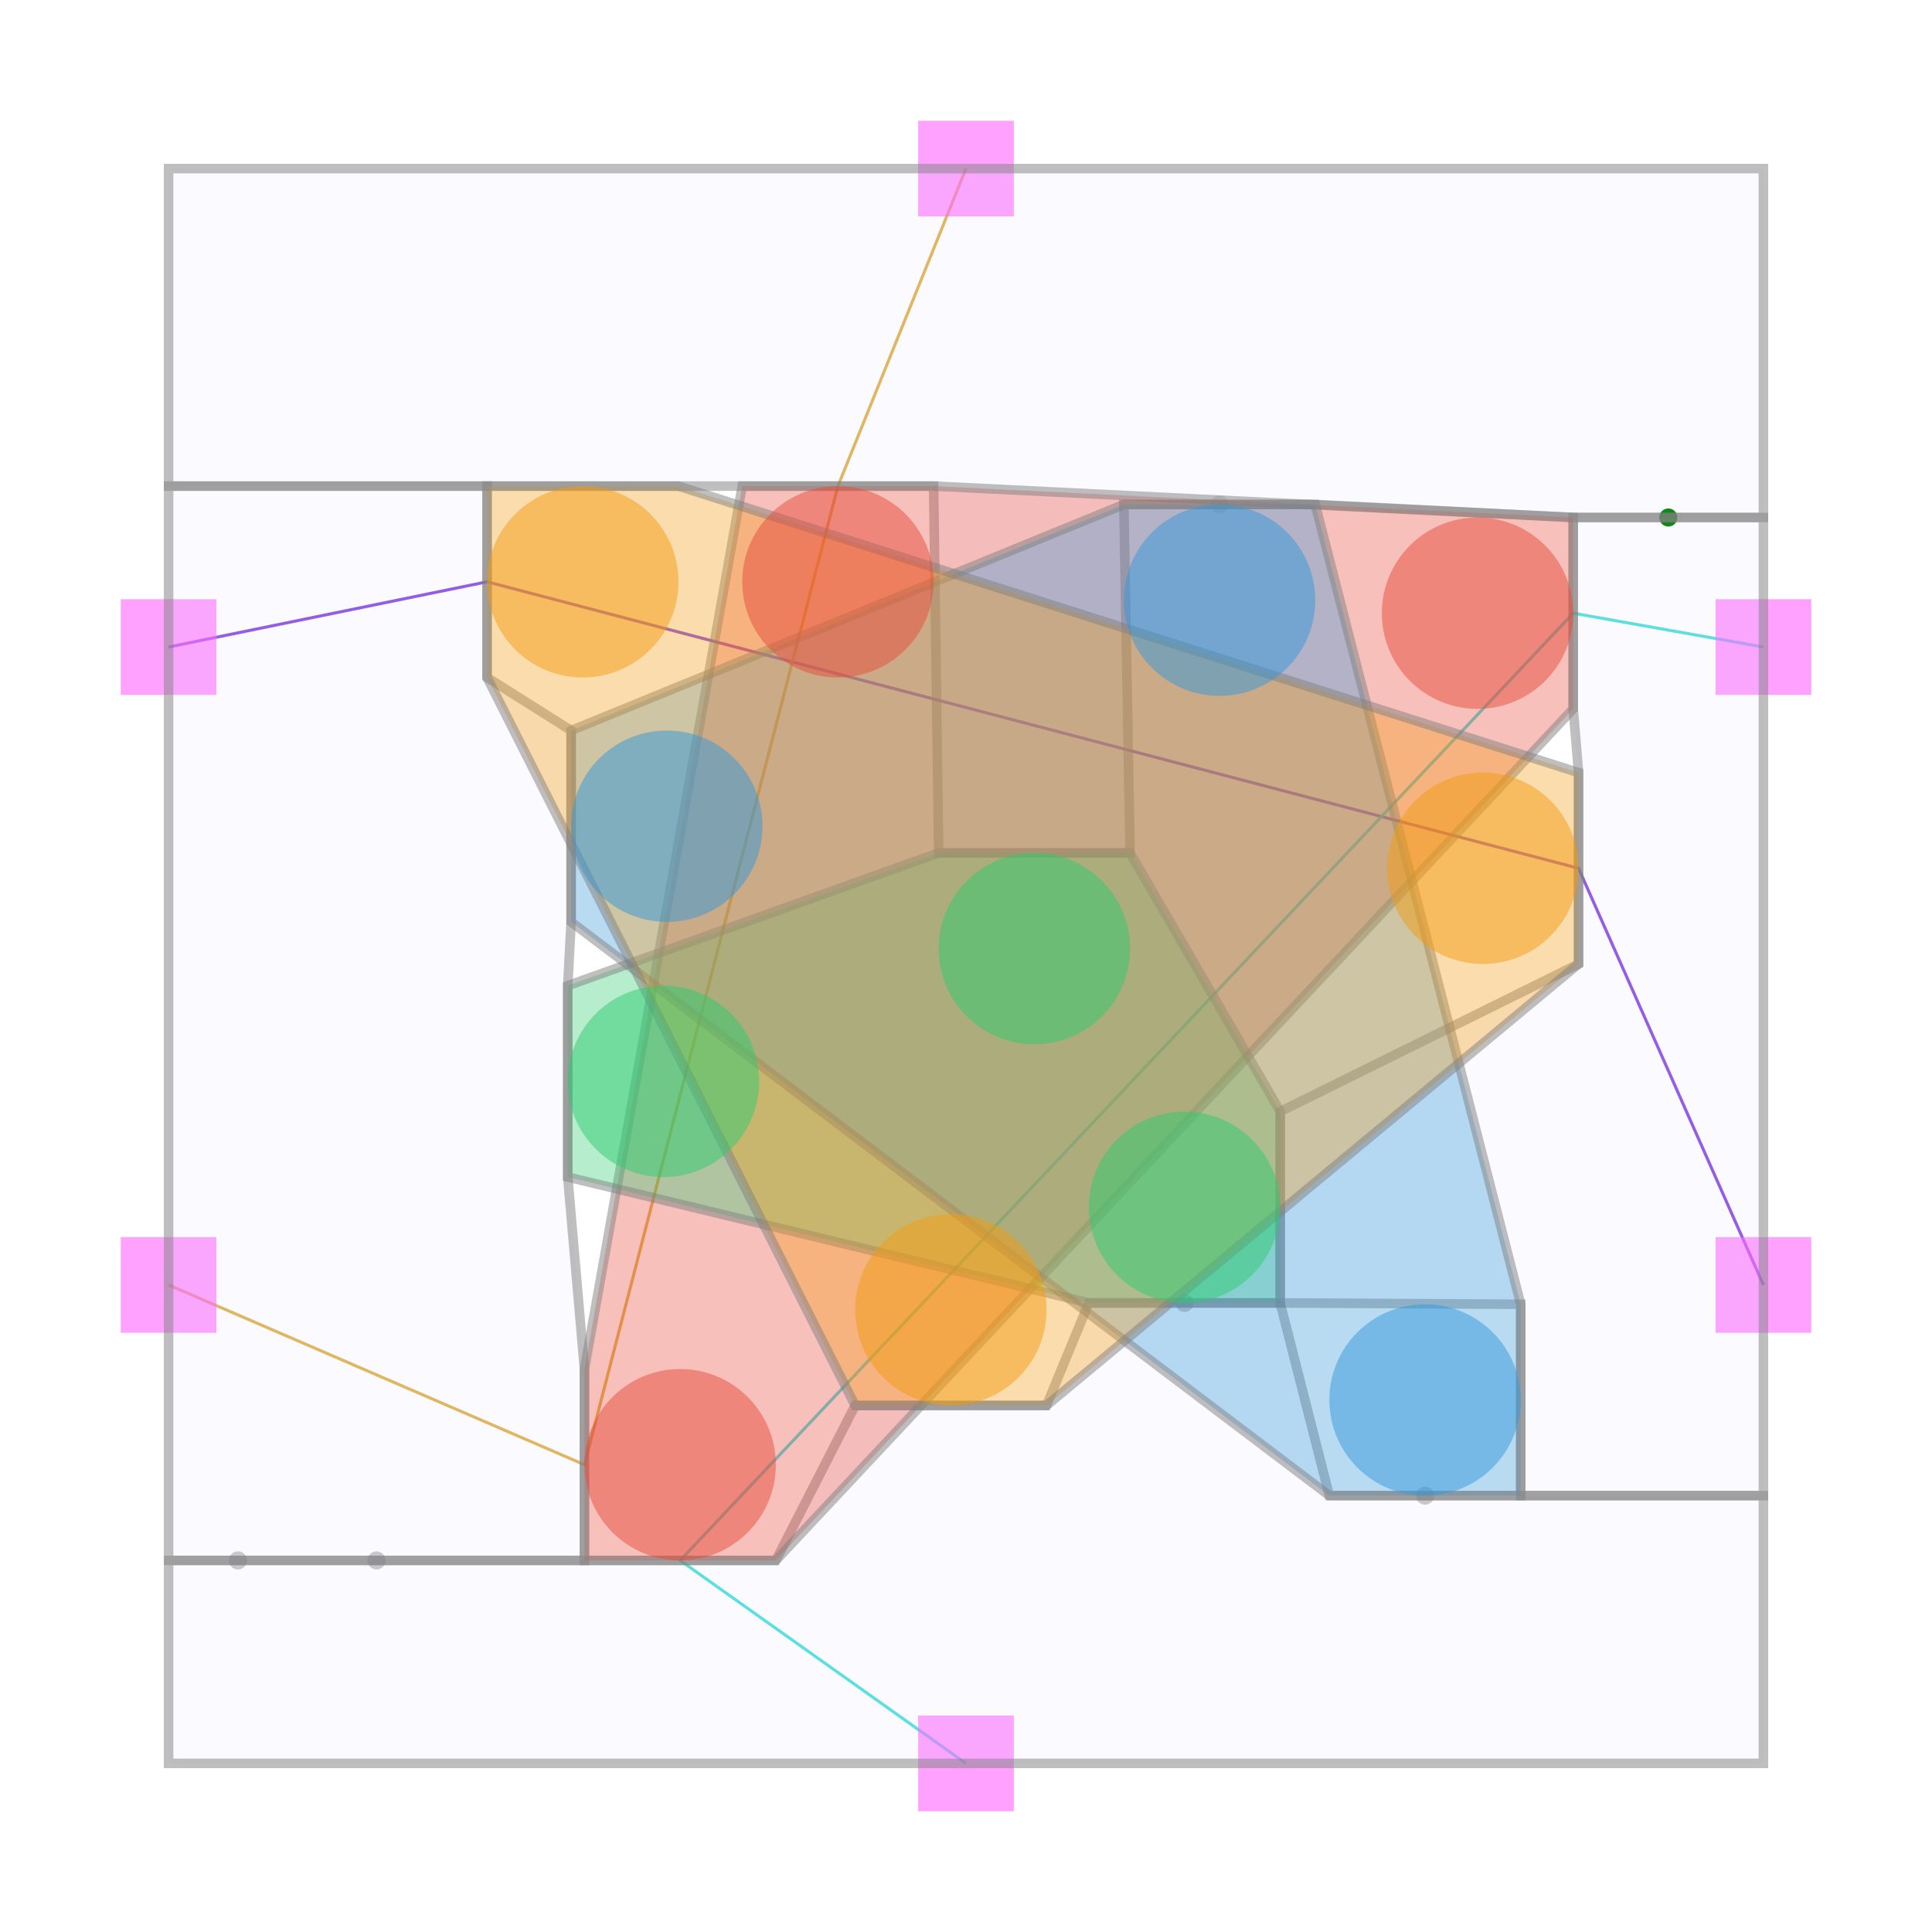
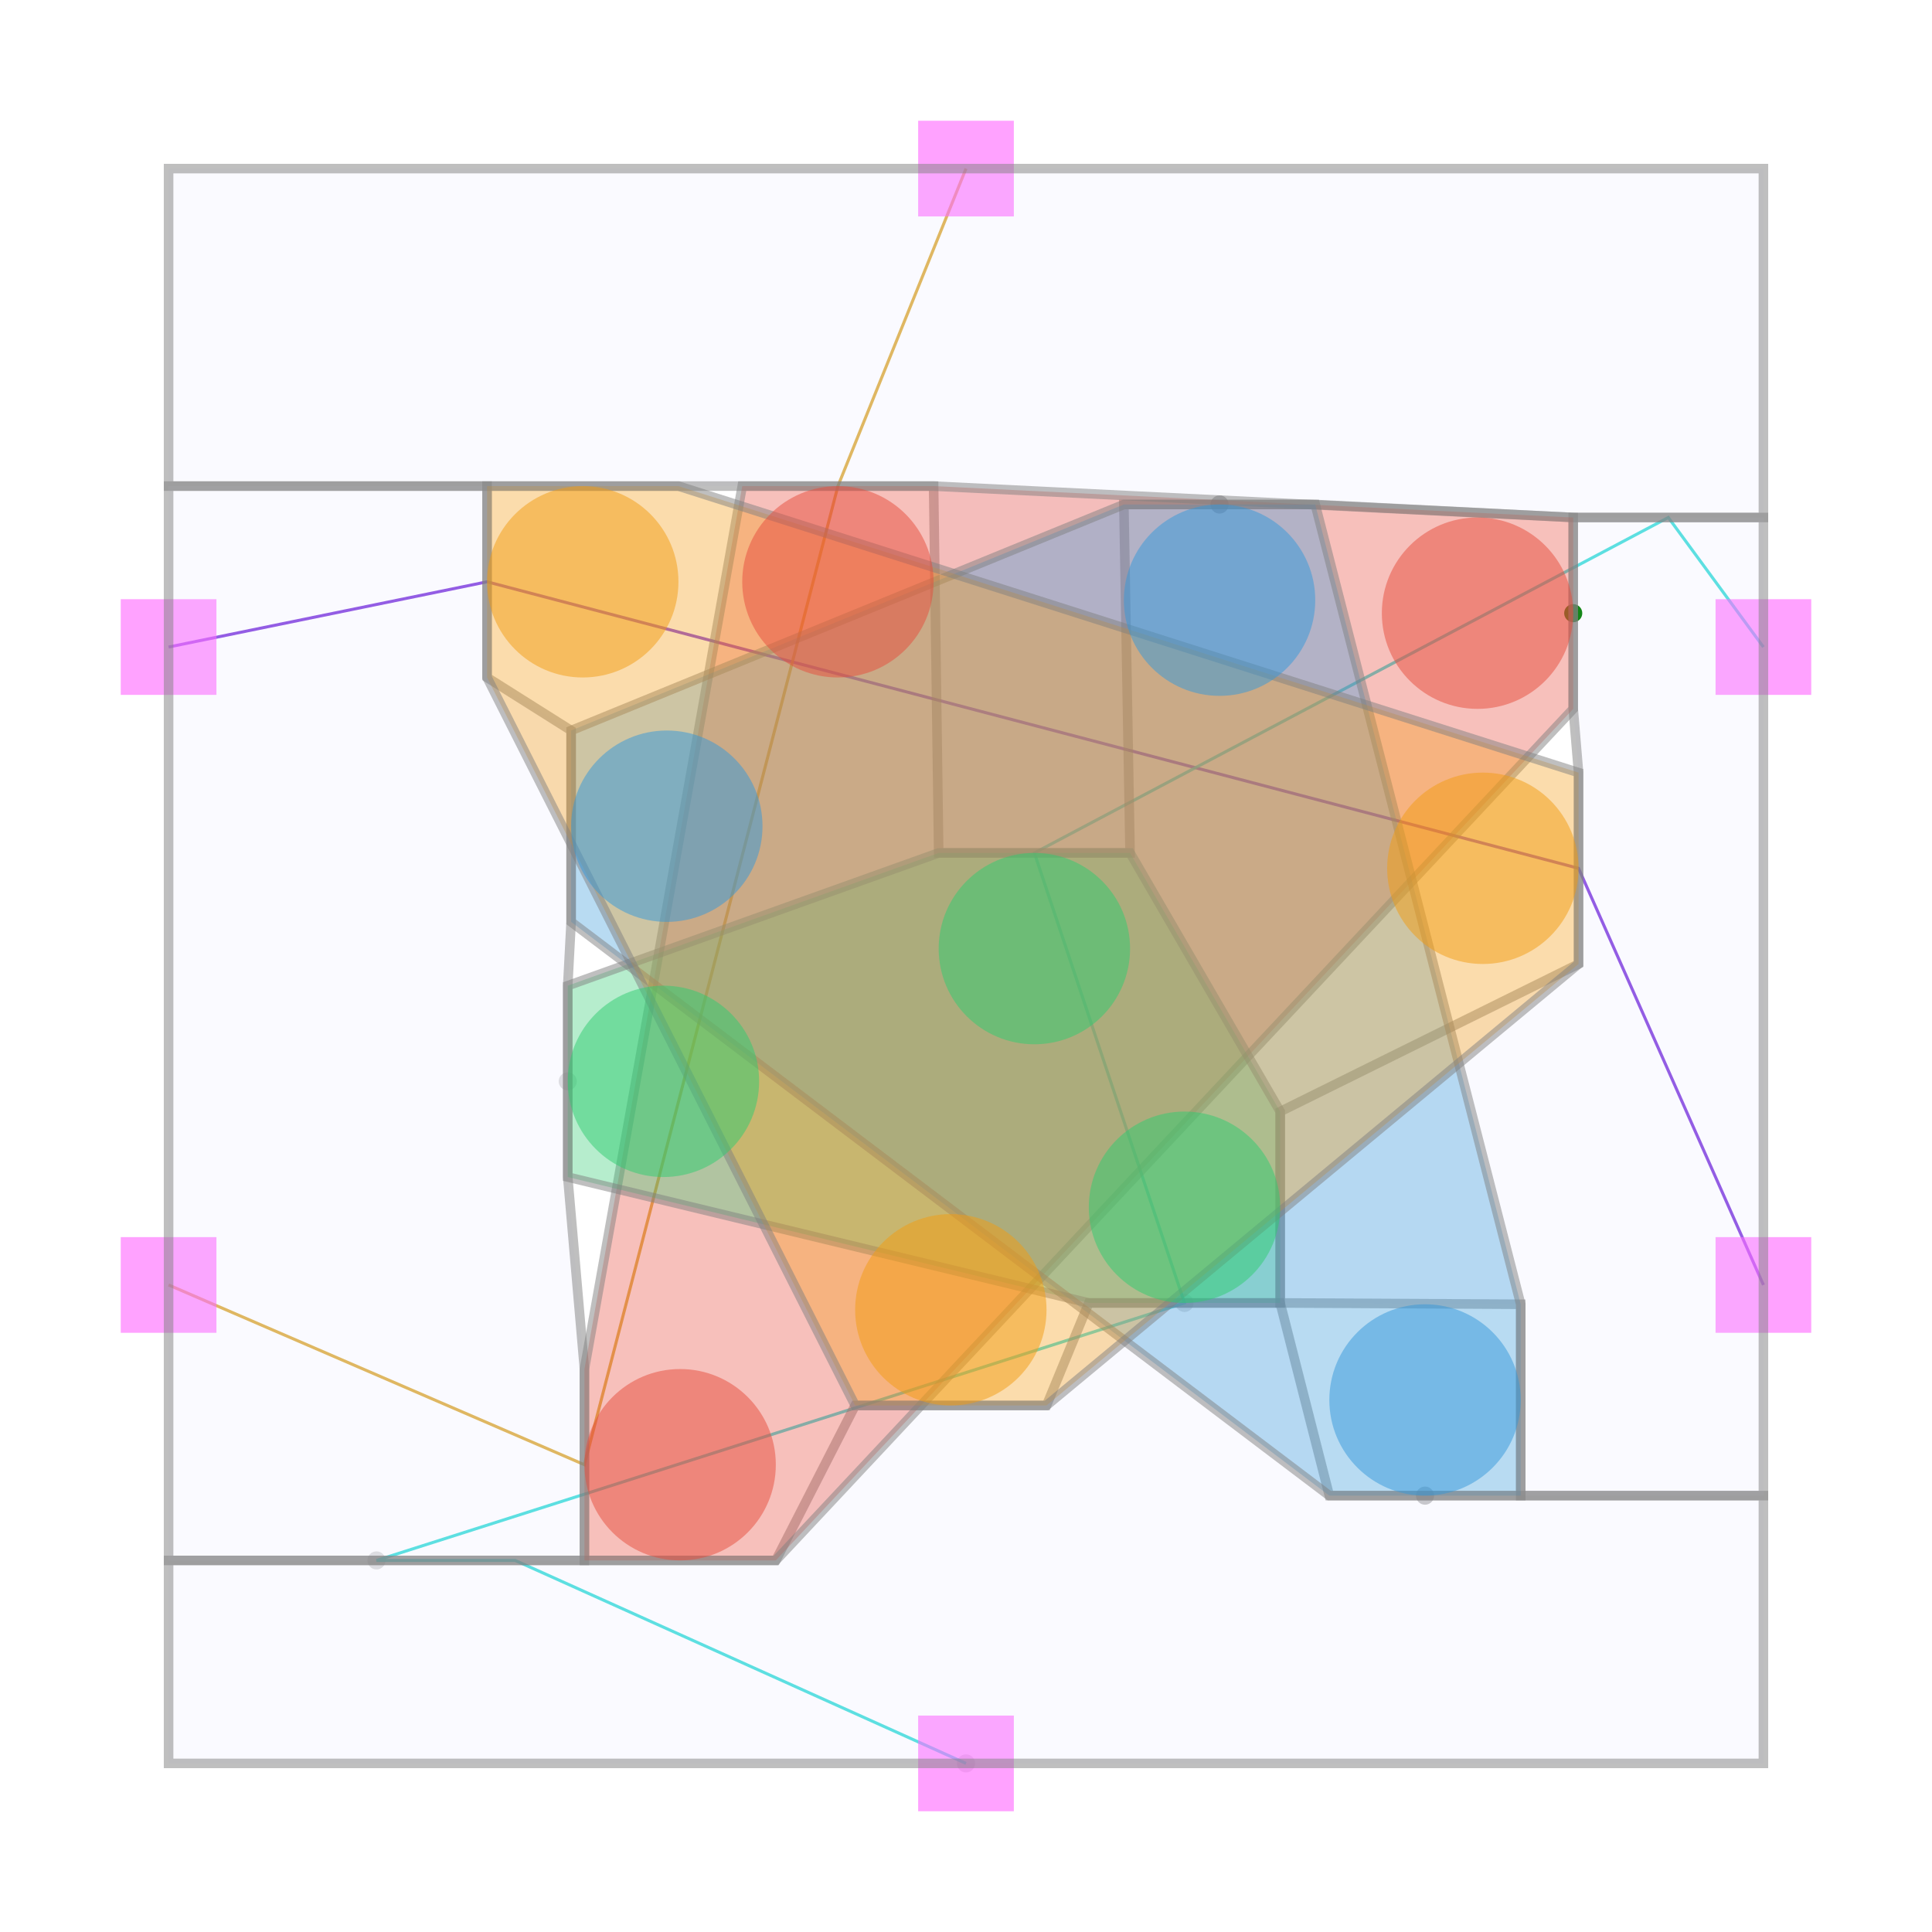
<svg xmlns="http://www.w3.org/2000/svg" width="640" height="640" viewBox="0 0 640 640">
  <rect width="100%" height="100%" fill="white" />
  <g>
-     <circle data-type="point" data-label="via:T-R g: 0.03 h: 1.00 f: 0.59" data-x="2.201872" data-y="1.40614" cx="552.651" cy="171.427" r="3" fill="green" />
+     <circle data-type="point" data-label="via:Net6-R g: 0.03 h: 1.00 f: 0.59" data-x="1.903744" data-y="1.10614" cx="521.15" cy="203.125" r="3" fill="green" />
  </g>
  <g>
    <circle data-type="point" data-label="via:B-L_1 g: 0.00 h: 2.00 f: 1.10" data-x="-1.848128" data-y="-1.863588" cx="124.726" cy="516.907" r="3" fill="rgba(128, 128, 128, 0.25)" />
  </g>
  <g>
-     <circle data-type="point" data-label="via:B-L_0 g: 0.00 h: 2.00 f: 1.10" data-x="-2.2827093333333335" data-y="-1.863588" cx="78.808" cy="516.907" r="3" fill="rgba(128, 128, 128, 0.25)" />
-   </g>
-   <g>
    <circle data-type="point" data-label="via:Net5-B g: 0.00 h: 2.00 f: 1.10" data-x="0.685036" data-y="-1.056377" cx="392.381" cy="431.617" r="3" fill="rgba(128, 128, 128, 0.25)" />
  </g>
  <g>
-     <circle data-type="point" data-label="via:B-L_0 g: 0.00 h: 2.00 f: 1.10" data-x="-2.2827093333333335" data-y="-1.863588" cx="78.808" cy="516.907" r="3" fill="rgba(128, 128, 128, 0.25)" />
-   </g>
-   <g>
-     <circle data-type="point" data-label="via:B-L_1 g: 0.00 h: 2.00 f: 1.10" data-x="-1.848128" data-y="-1.863588" cx="124.726" cy="516.907" r="3" fill="rgba(128, 128, 128, 0.25)" />
+     <circle data-type="point" data-label="via:Net7-T g: 0.00 h: 2.00 f: 1.10" data-x="0.794933" data-y="1.446947" cx="403.993" cy="167.115" r="3" fill="rgba(128, 128, 128, 0.25)" />
  </g>
  <g>
    <circle data-type="point" data-label="via:Net7-B g: 0.00 h: 2.00 f: 1.10" data-x="1.439126" data-y="-1.660522" cx="472.059" cy="495.451" r="3" fill="rgba(128, 128, 128, 0.25)" />
  </g>
  <g>
-     <circle data-type="point" data-label="via:Net7-T g: 0.03 h: 2.00 f: 1.14" data-x="0.794933" data-y="1.446947" cx="403.993" cy="167.115" r="3" fill="rgba(128, 128, 128, 0.25)" />
+     <circle data-type="point" data-label="via:Net7-B g: 0.00 h: 2.00 f: 1.10" data-x="1.439126" data-y="-1.660522" cx="472.059" cy="495.451" r="3" fill="rgba(128, 128, 128, 0.25)" />
  </g>
  <g>
-     <circle data-type="point" data-label="via:Net5-B g: 0.03 h: 2.00 f: 1.14" data-x="0.685036" data-y="-1.056377" cx="392.381" cy="431.617" r="3" fill="rgba(128, 128, 128, 0.25)" />
+     <circle data-type="point" data-label="via:Net7-T g: 0.00 h: 2.00 f: 1.10" data-x="0.794933" data-y="1.446947" cx="403.993" cy="167.115" r="3" fill="rgba(128, 128, 128, 0.25)" />
  </g>
  <g>
-     <circle data-type="point" data-label="via:Net7-B g: 0.03 h: 2.00 f: 1.14" data-x="1.439126" data-y="-1.660522" cx="472.059" cy="495.451" r="3" fill="rgba(128, 128, 128, 0.25)" />
+     <circle data-type="point" data-label="via:Net5-L g: 0.00 h: 2.00 f: 1.10" data-x="-1.248605" data-y="-0.361654" cx="188.072" cy="358.212" r="3" fill="rgba(128, 128, 128, 0.25)" />
+   </g>
+   <g>
+     <circle data-type="point" data-label="via:Net7-T g: 0.00 h: 2.00 f: 1.10" data-x="0.794933" data-y="1.446947" cx="403.993" cy="167.115" r="3" fill="rgba(128, 128, 128, 0.25)" />
+   </g>
+   <g>
+     <circle data-type="point" data-label="conn:C:start-port g: 0.03 h: 2.00 f: 1.14" data-x="0" data-y="-2.5" cx="320" cy="584.151" r="3" fill="rgba(128, 128, 128, 0.25)" />
  </g>
  <g>
    <polyline data-points="-2.5,1 -1.5015420000000002,1.204572 1.9204350000000001,0.306312 2.5,-0.9999999999999998" data-type="line" data-label="" points="55.849,214.34 161.347,192.724 522.914,287.635 584.151,425.66" fill="none" stroke="hsla(265, 70%, 50%, 0.8)" stroke-width="1px" />
  </g>
  <g>
    <polyline data-points="0,2.5 -0.401539,1.504572 -1.196256,-1.563588 -2.5,-1" data-type="line" data-label="" points="320,55.849 277.573,161.026 193.603,485.209 55.849,425.66" fill="none" stroke="hsla(42, 70%, 50%, 0.8)" stroke-width="1px" />
  </g>
  <g>
-     <polyline data-points="0,-2.5 -0.896256,-1.863588 1.903744,1.10614 2.5,0.9999999999999999" data-type="line" data-label="" points="320,584.151 225.301,516.907 521.15,203.125 584.151,214.34" fill="none" stroke="hsla(179, 70%, 50%, 0.8)" stroke-width="1px" />
+     <polyline data-points="0,-2.5 -1.4135466666666665,-1.863588 -1.848128,-1.863588 0.685036,-1.056377 0.21437,0.354572 2.201872,1.40614 2.5,0.9999999999999999" data-type="line" data-label="" points="320,584.151 170.644,516.907 124.726,516.907 392.381,431.617 342.65,282.536 552.651,171.427 584.151,214.34" fill="none" stroke="hsla(179, 70%, 50%, 0.8)" stroke-width="1px" />
  </g>
  <g>
    <rect data-type="rect" data-label="" data-x="-2.5" data-y="1" x="40" y="198.491" width="31.698" height="31.698" fill="rgba(255, 100, 255, 0.6)" stroke="black" stroke-width="0.009" />
  </g>
  <g>
    <rect data-type="rect" data-label="" data-x="2.5" data-y="-1" x="568.302" y="409.811" width="31.698" height="31.698" fill="rgba(255, 100, 255, 0.6)" stroke="black" stroke-width="0.009" />
  </g>
  <g>
    <rect data-type="rect" data-label="" data-x="0" data-y="2.5" x="304.151" y="40" width="31.698" height="31.698" fill="rgba(255, 100, 255, 0.6)" stroke="black" stroke-width="0.009" />
  </g>
  <g>
    <rect data-type="rect" data-label="" data-x="-2.5" data-y="-1" x="40" y="409.811" width="31.698" height="31.698" fill="rgba(255, 100, 255, 0.6)" stroke="black" stroke-width="0.009" />
  </g>
  <g>
    <rect data-type="rect" data-label="" data-x="0" data-y="-2.5" x="304.151" y="568.302" width="31.698" height="31.698" fill="rgba(255, 100, 255, 0.6)" stroke="black" stroke-width="0.009" />
  </g>
  <g>
    <rect data-type="rect" data-label="" data-x="2.5" data-y="1" x="568.302" y="198.491" width="31.698" height="31.698" fill="rgba(255, 100, 255, 0.6)" stroke="black" stroke-width="0.009" />
  </g>
  <g>
    <polygon data-type="polygon" data-label="" data-points="-2.5,2.5 2.5,2.5 2.5,1.40614 1.903744,1.40614 1.094933,1.446947 0.494933,1.446947 0.51437,0.354572 -0.08562999999999998,0.354572 -0.10153899999999999,1.504572 -0.7015389999999999,1.504572 -0.9015420000000001,1.504572 -1.5015420000000002,1.504572 -1.5015420000000002,1.504572 -2.5,1.504572" points="55.849,55.849 584.151,55.849 584.151,171.427 521.15,171.427 435.691,167.115 372.295,167.115 374.349,282.536 310.952,282.536 309.271,161.026 245.875,161.026 224.743,161.026 161.347,161.026 161.347,161.026 55.849,161.026" fill="rgba(200, 200, 255, 0.1)" stroke="rgba(128, 128, 128, 0.5)" stroke-width="3.17" />
  </g>
  <g>
    <polygon data-type="polygon" data-label="" data-points="-2.5,-2.5 2.5,-2.5 2.5,-1.660522 1.739126,-1.660522 1.739126,-1.660522 1.1391259999999999,-1.660522 0.985036,-1.056377 0.385036,-1.056377 0.25245,-1.377815 -0.34754999999999997,-1.377815 -0.5962560000000001,-1.863588 -1.196256,-1.863588 -1.196256,-1.863588 -2.5,-1.863588" points="55.849,584.151 584.151,584.151 584.151,495.451 503.757,495.451 503.757,495.451 440.36,495.451 424.079,431.617 360.683,431.617 346.674,465.58 283.278,465.58 256.999,516.907 193.603,516.907 193.603,516.907 55.849,516.907" fill="rgba(200, 200, 255, 0.1)" stroke="rgba(128, 128, 128, 0.5)" stroke-width="3.17" />
  </g>
  <g>
    <polygon data-type="polygon" data-label="" data-points="-2.5,-1.863588 -1.196256,-1.863588 -1.196256,-1.863588 -1.196256,-1.263588 -1.248605,-0.661654 -1.248605,-0.06165399999999999 -1.237997,0.138278 -1.237997,0.738278 -1.5015420000000002,0.9045719999999999 -1.5015420000000002,1.504572 -2.5,1.504572" points="55.849,516.907 193.603,516.907 193.603,516.907 193.603,453.511 188.072,389.911 188.072,326.514 189.193,305.389 189.193,241.993 161.347,224.423 161.347,161.026 55.849,161.026" fill="rgba(200, 200, 255, 0.1)" stroke="rgba(128, 128, 128, 0.5)" stroke-width="3.17" />
  </g>
  <g>
    <polygon data-type="polygon" data-label="" data-points="2.5,-1.660522 1.739126,-1.660522 1.739126,-1.660522 1.739126,-1.060522 0.985036,-1.056377 0.985036,-0.456377 1.9204350000000001,0.006311999999999984 1.9204350000000001,0.606312 1.903744,0.8061399999999999 1.903744,1.40614 2.5,1.40614" points="584.151,495.451 503.757,495.451 503.757,495.451 503.757,432.055 424.079,431.617 424.079,368.221 522.914,319.333 522.914,255.937 521.15,234.823 521.15,171.427 584.151,171.427" fill="rgba(200, 200, 255, 0.1)" stroke="rgba(128, 128, 128, 0.5)" stroke-width="3.17" />
  </g>
  <g>
    <polygon data-type="polygon" data-label="" data-points="-0.7015389999999999,1.504572 -0.10153899999999999,1.504572 1.903744,1.40614 1.903744,0.8061399999999999 -0.5962560000000001,-1.863588 -1.196256,-1.863588 -1.196256,-1.863588 -1.196256,-1.263588" points="245.875,161.026 309.271,161.026 521.15,171.427 521.15,234.823 256.999,516.907 193.603,516.907 193.603,516.907 193.603,453.511" fill="rgba(231, 76, 60, 0.35)" stroke="rgba(128, 128, 128, 0.5)" stroke-width="3.17" />
  </g>
  <g>
    <polygon data-type="polygon" data-label="" data-points="-0.08562999999999998,0.354572 0.51437,0.354572 0.985036,-0.456377 0.985036,-1.056377 0.985036,-1.056377 0.385036,-1.056377 -1.248605,-0.661654 -1.248605,-0.06165399999999999" points="310.952,282.536 374.349,282.536 424.079,368.221 424.079,431.617 424.079,431.617 360.683,431.617 188.072,389.911 188.072,326.514" fill="rgba(46, 204, 113, 0.35)" stroke="rgba(128, 128, 128, 0.5)" stroke-width="3.17" />
  </g>
  <g>
    <polygon data-type="polygon" data-label="" data-points="0.494933,1.446947 1.094933,1.446947 1.739126,-1.060522 1.739126,-1.660522 1.739126,-1.660522 1.1391259999999999,-1.660522 -1.237997,0.138278 -1.237997,0.738278" points="372.295,167.115 435.691,167.115 503.757,432.055 503.757,495.451 503.757,495.451 440.36,495.451 189.193,305.389 189.193,241.993" fill="rgba(52, 152, 219, 0.35)" stroke="rgba(128, 128, 128, 0.5)" stroke-width="3.17" />
  </g>
  <g>
    <polygon data-type="polygon" data-label="" data-points="-1.5015420000000002,1.504572 -0.9015420000000001,1.504572 1.9204350000000001,0.606312 1.9204350000000001,0.006311999999999984 0.25245,-1.377815 -0.34754999999999997,-1.377815 -1.5015420000000002,0.9045719999999999 -1.5015420000000002,1.504572" points="161.347,161.026 224.743,161.026 522.914,255.937 522.914,319.333 346.674,465.58 283.278,465.58 161.347,224.423 161.347,161.026" fill="rgba(243, 156, 18, 0.35)" stroke="rgba(128, 128, 128, 0.5)" stroke-width="3.17" />
  </g>
  <circle data-type="circle" data-label="" data-x="1.603744" data-y="1.10614" cx="489.452" cy="203.125" r="31.698" fill="rgba(231, 76, 60, 0.5)" stroke="black" stroke-width="0.009" />
  <circle data-type="circle" data-label="" data-x="-0.896256" data-y="-1.563588" cx="225.301" cy="485.209" r="31.698" fill="rgba(231, 76, 60, 0.5)" stroke="black" stroke-width="0.009" />
  <circle data-type="circle" data-label="" data-x="-0.401539" data-y="1.204572" cx="277.573" cy="192.724" r="31.698" fill="rgba(231, 76, 60, 0.5)" stroke="black" stroke-width="0.009" />
  <circle data-type="circle" data-label="" data-x="0.685036" data-y="-0.756377" cx="392.381" cy="399.919" r="31.698" fill="rgba(46, 204, 113, 0.5)" stroke="black" stroke-width="0.009" />
  <circle data-type="circle" data-label="" data-x="0.21437" data-y="0.054572" cx="342.65" cy="314.234" r="31.698" fill="rgba(46, 204, 113, 0.5)" stroke="black" stroke-width="0.009" />
  <circle data-type="circle" data-label="" data-x="-0.948605" data-y="-0.361654" cx="219.77" cy="358.212" r="31.698" fill="rgba(46, 204, 113, 0.5)" stroke="black" stroke-width="0.009" />
  <circle data-type="circle" data-label="" data-x="-0.937997" data-y="0.438278" cx="220.891" cy="273.691" r="31.698" fill="rgba(52, 152, 219, 0.5)" stroke="black" stroke-width="0.009" />
  <circle data-type="circle" data-label="" data-x="1.439126" data-y="-1.360522" cx="472.059" cy="463.753" r="31.698" fill="rgba(52, 152, 219, 0.5)" stroke="black" stroke-width="0.009" />
  <circle data-type="circle" data-label="" data-x="0.794933" data-y="1.146947" cx="403.993" cy="198.813" r="31.698" fill="rgba(52, 152, 219, 0.5)" stroke="black" stroke-width="0.009" />
  <circle data-type="circle" data-label="" data-x="-0.04755" data-y="-1.077815" cx="314.976" cy="433.882" r="31.698" fill="rgba(243, 156, 18, 0.5)" stroke="black" stroke-width="0.009" />
  <circle data-type="circle" data-label="" data-x="1.620435" data-y="0.306312" cx="491.216" cy="287.635" r="31.698" fill="rgba(243, 156, 18, 0.5)" stroke="black" stroke-width="0.009" />
  <circle data-type="circle" data-label="" data-x="-1.201542" data-y="1.204572" cx="193.045" cy="192.724" r="31.698" fill="rgba(243, 156, 18, 0.5)" stroke="black" stroke-width="0.009" />
  <g id="crosshair" style="display: none">
    <line id="crosshair-h" y1="0" y2="640" stroke="#666" stroke-width="0.5" />
    <line id="crosshair-v" x1="0" x2="640" stroke="#666" stroke-width="0.5" />
    <text id="coordinates" font-family="monospace" font-size="12" fill="#666" />
  </g>
</svg>
